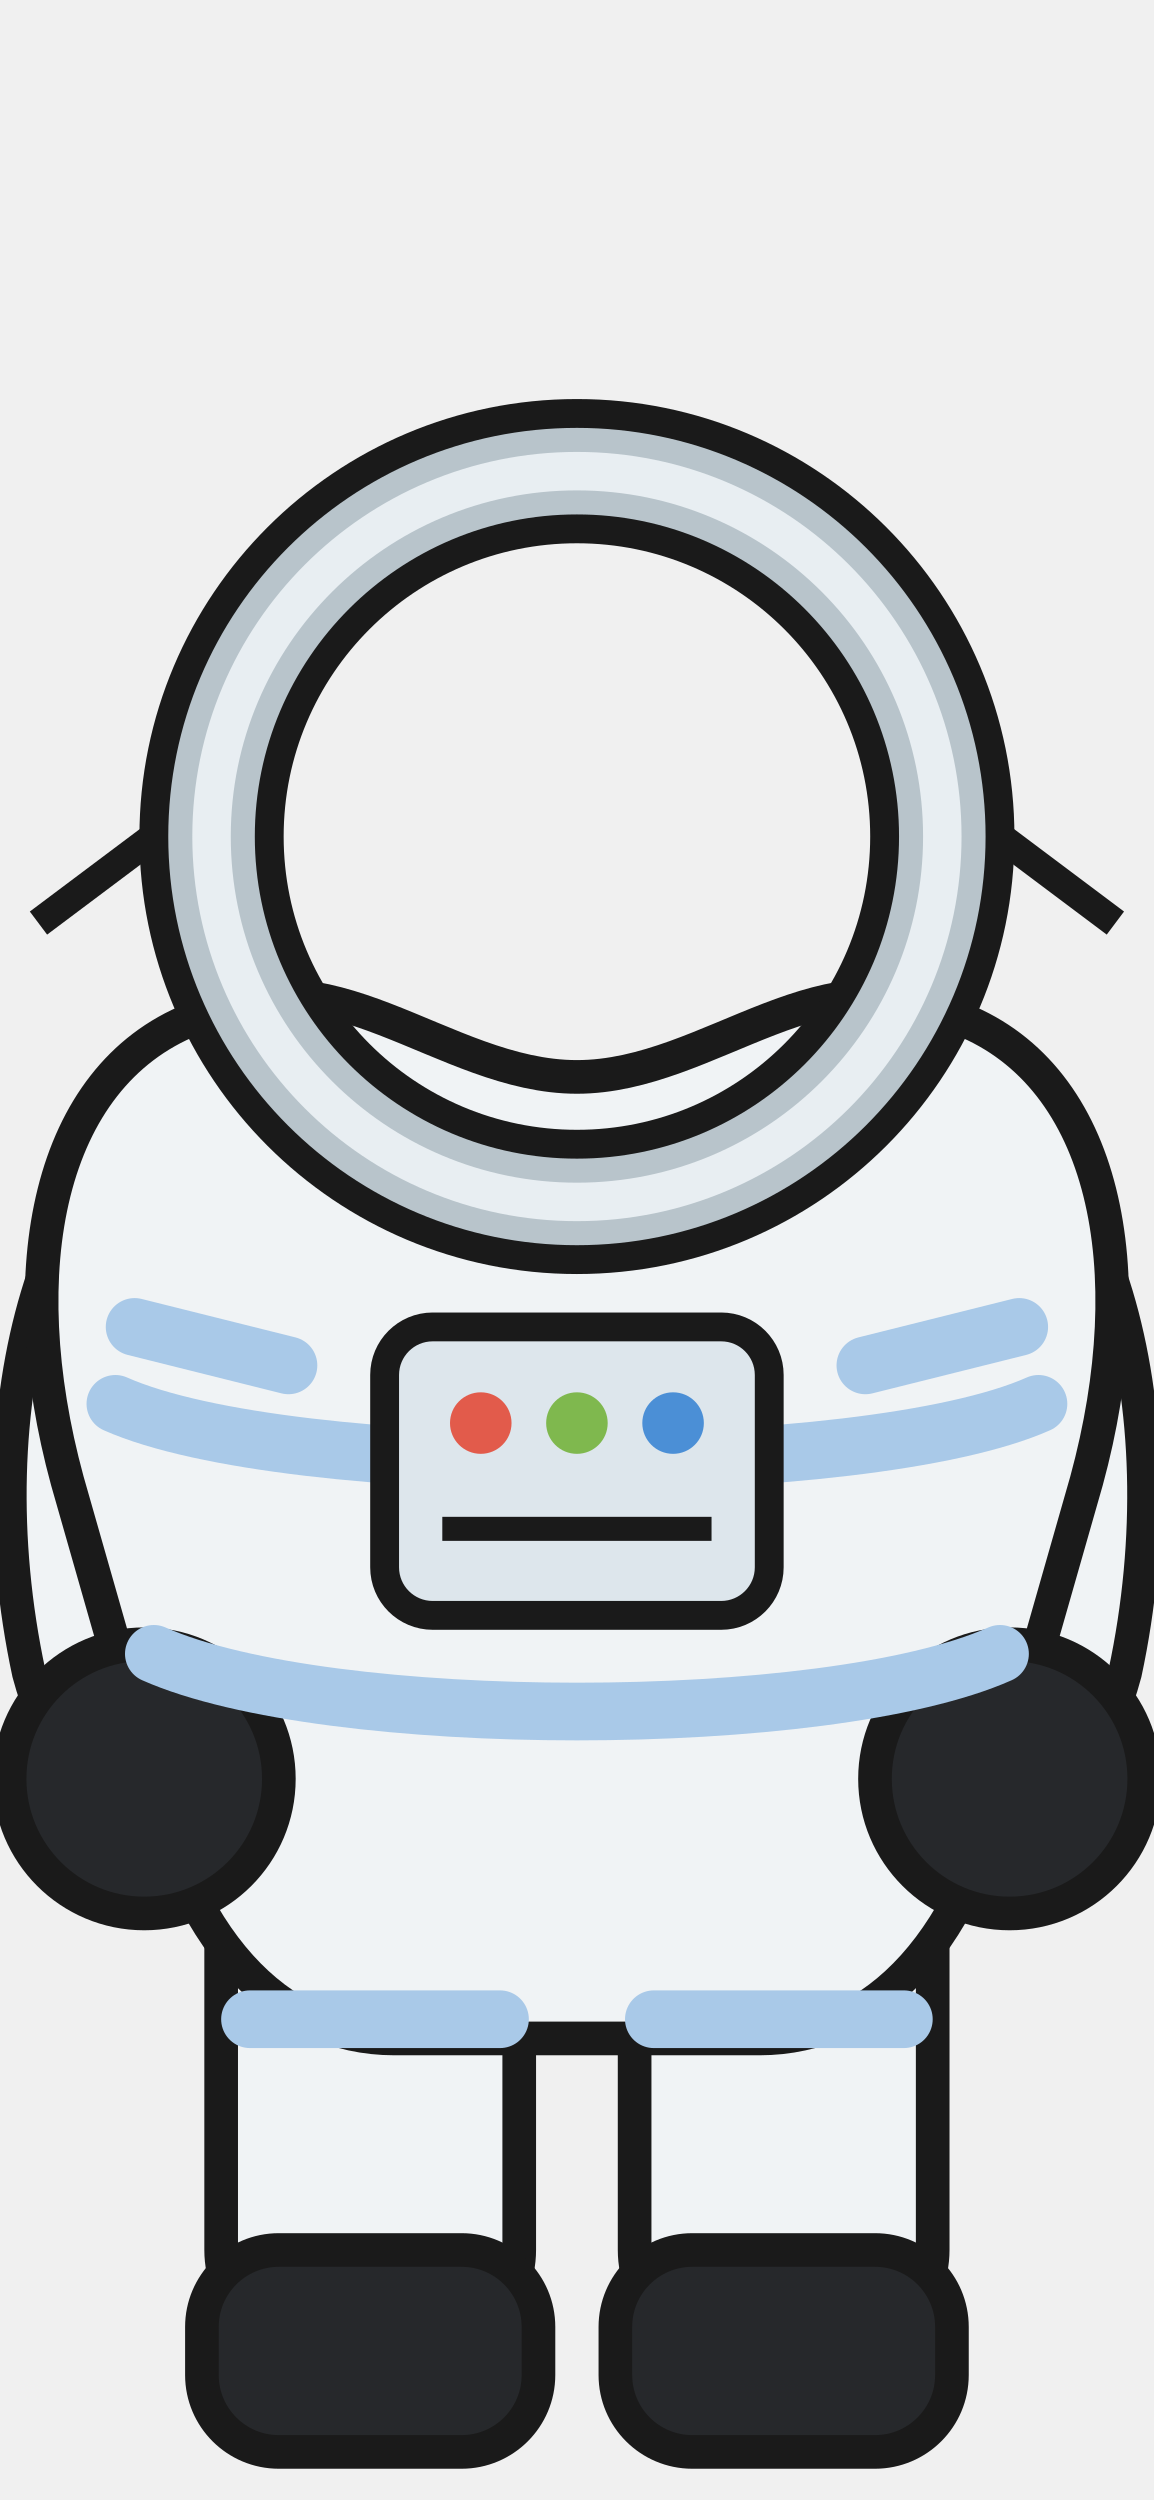
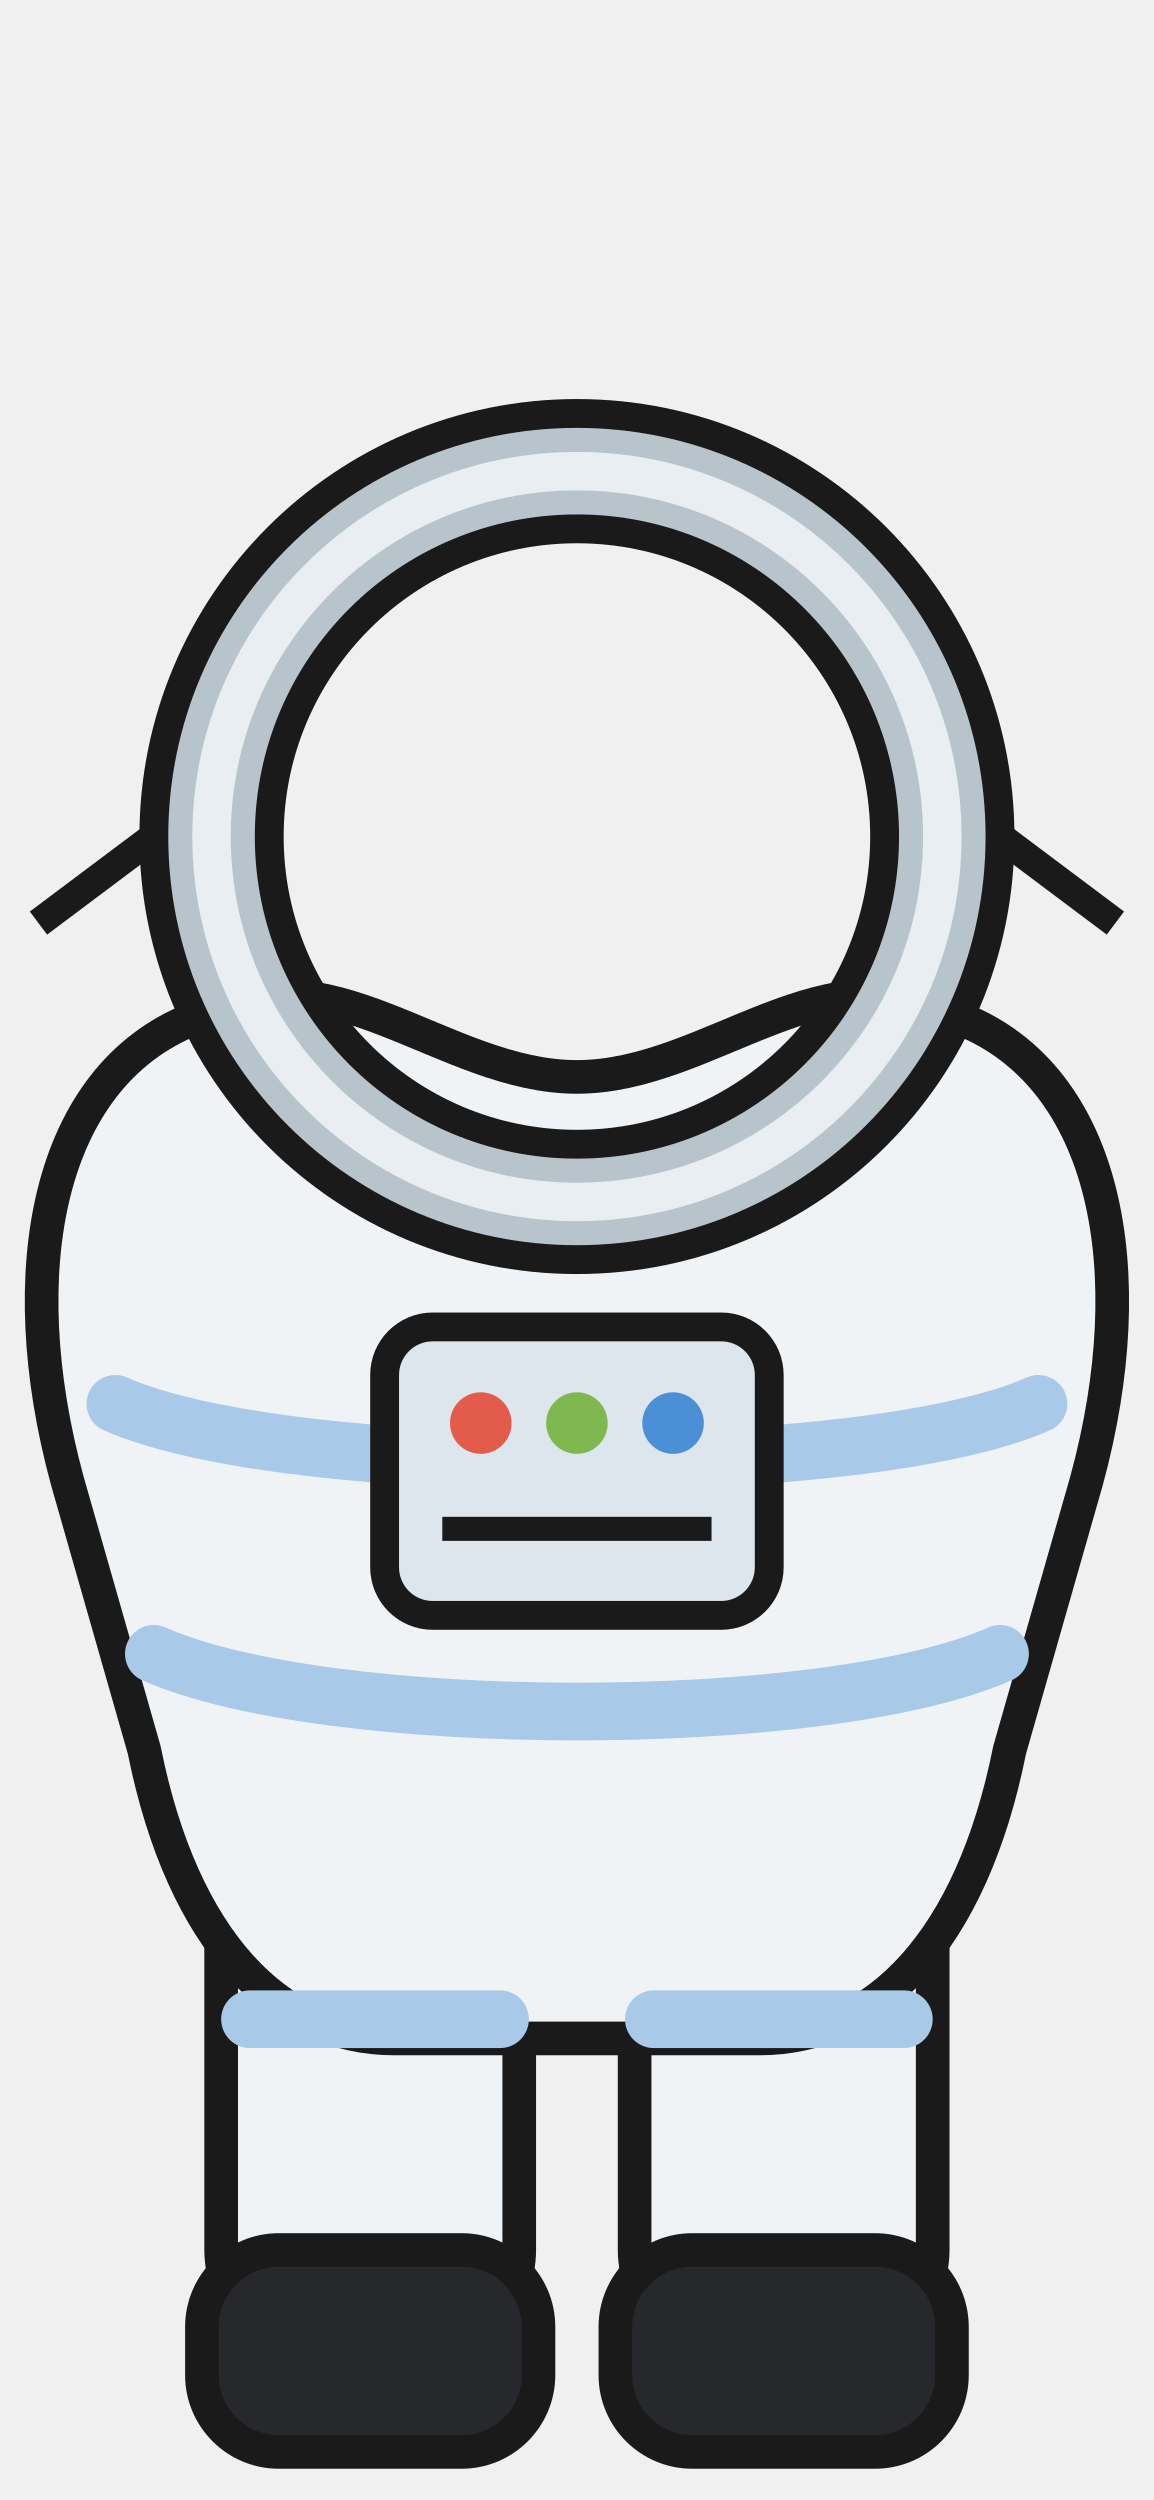
<svg xmlns="http://www.w3.org/2000/svg" width="120" height="260" viewBox="0 0 120 260">
  <defs>
    <mask id="collar-hole-3">
      <rect width="120" height="260" fill="white" />
      <circle cx="60" cy="87" r="33" fill="black" />
    </mask>
  </defs>
  <g mask="url(#collar-hole-3)">
    <rect x="20" y="66" width="80" height="94" rx="12" fill="#E4EAEE" stroke="#1a1a1a" stroke-width="3.5" />
    <path d="M 20 84 L 4 96 M 100 84 L 116 96" stroke="#1a1a1a" stroke-width="3" fill="none" />
  </g>
  <g stroke="#1a1a1a" stroke-width="3.5" stroke-linejoin="round">
-     <path d="M 22 112 C 5 118, -3 146, 3 174 C 7 189, 18 195, 29 187 L 33 156 C 28 140, 30 126, 38 118 Z" fill="#F0F3F5" />
-     <path d="M 98 112 C 115 118, 123 146, 117 174 C 113 189, 102 195, 91 187 L 87 156 C 92 140, 90 126, 82 118 Z" fill="#F0F3F5" />
    <rect x="23" y="182" width="31" height="62" rx="10" fill="#F0F3F5" />
    <rect x="66" y="182" width="31" height="62" rx="10" fill="#F0F3F5" />
    <path d="M 20 106 C 5 112, 1 132, 7 154 L 15 182 C 19 202, 29 212, 41 212 L 79 212 C 91 212, 101 202, 105 182 L 113 154 C 119 132, 115 112, 100 106 C 86 98, 74 112, 60 112 C 46 112, 34 98, 20 106 Z" fill="#F0F3F5" />
    <rect x="21" y="234" width="35" height="21" rx="8" fill="#26282B" />
    <rect x="64" y="234" width="35" height="21" rx="8" fill="#26282B" />
-     <circle cx="15" cy="185" r="14" fill="#26282B" />
-     <circle cx="105" cy="185" r="14" fill="#26282B" />
  </g>
  <g fill="none" stroke="#A9C9E8" stroke-width="6" stroke-linecap="round">
    <path d="M 12 146 C 30 154, 90 154, 108 146" />
    <path d="M 16 172 C 34 180, 86 180, 104 172" />
-     <path d="M 14 138 L 30 142" />
-     <path d="M 106 138 L 90 142" />
    <path d="M 26 210 L 52 210" />
    <path d="M 68 210 L 94 210" />
  </g>
  <rect x="40" y="138" width="40" height="30" rx="5" fill="#DDE6EC" stroke="#1a1a1a" stroke-width="3" />
  <circle cx="50" cy="148" r="3.2" fill="#E25B4B" />
  <circle cx="60" cy="148" r="3.2" fill="#7FB84E" />
  <circle cx="70" cy="148" r="3.2" fill="#4B8FD6" />
  <path d="M 46 159 L 74 159" stroke="#1a1a1a" stroke-width="2.5" />
  <circle cx="60" cy="87" r="38" fill="none" stroke="#B8C4CB" stroke-width="12" />
  <circle cx="60" cy="87" r="38" fill="none" stroke="#E8EEF2" stroke-width="4" />
  <circle cx="60" cy="87" r="44" fill="none" stroke="#1a1a1a" stroke-width="3" />
  <circle cx="60" cy="87" r="32" fill="none" stroke="#1a1a1a" stroke-width="3" />
</svg>
